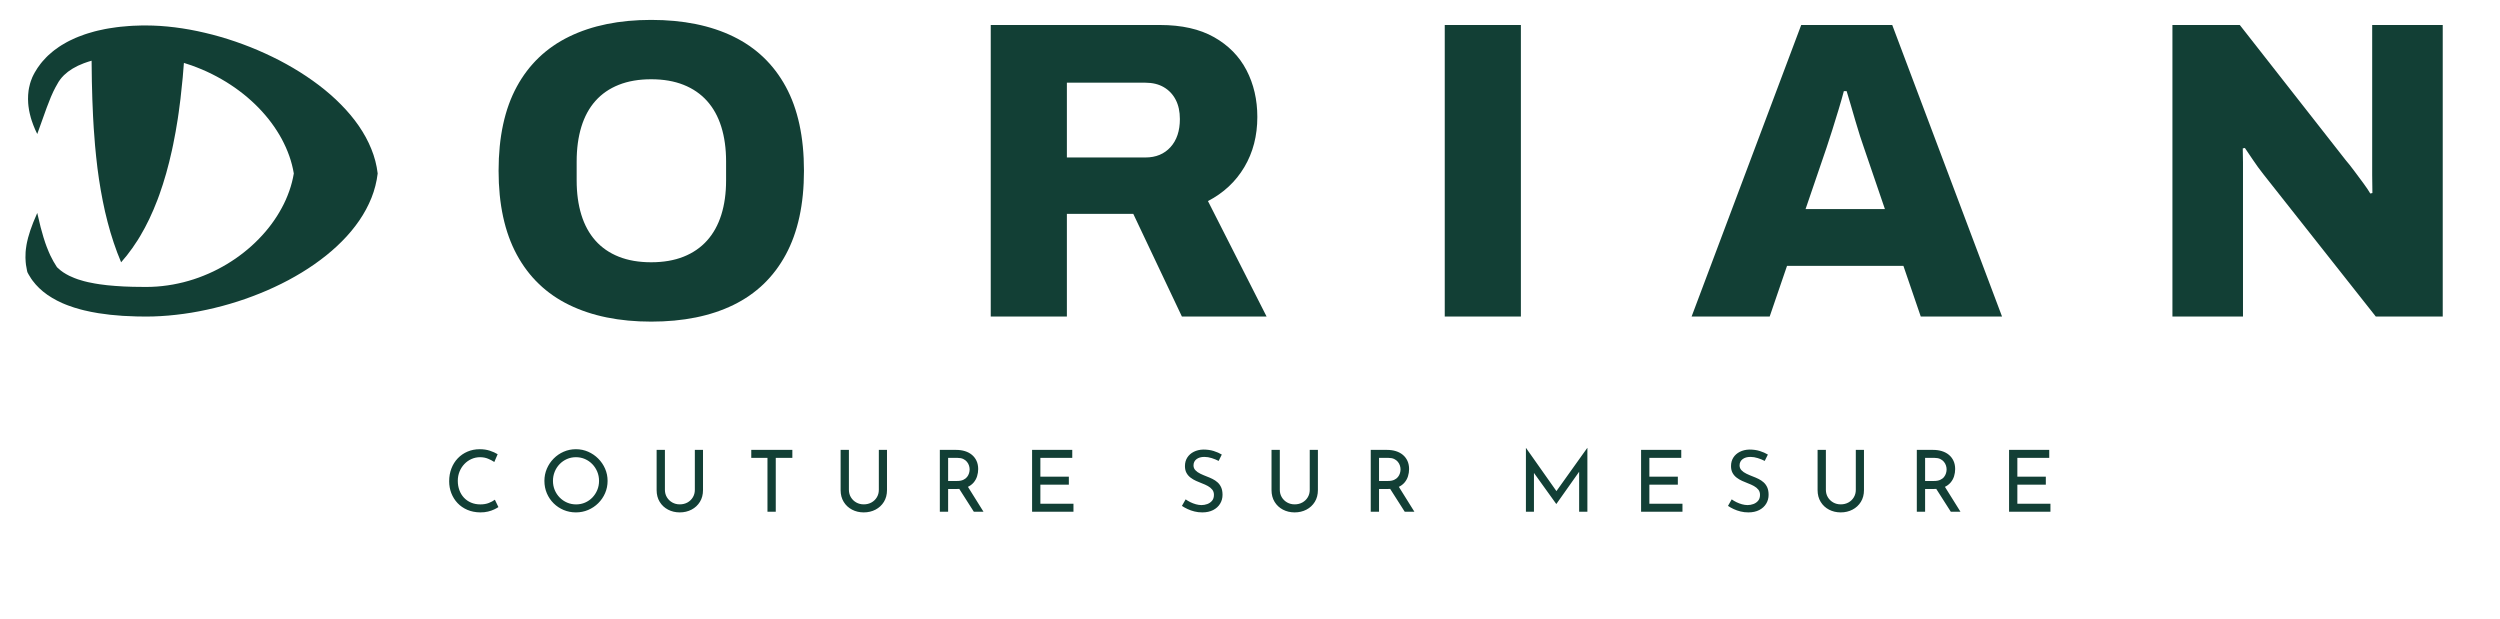
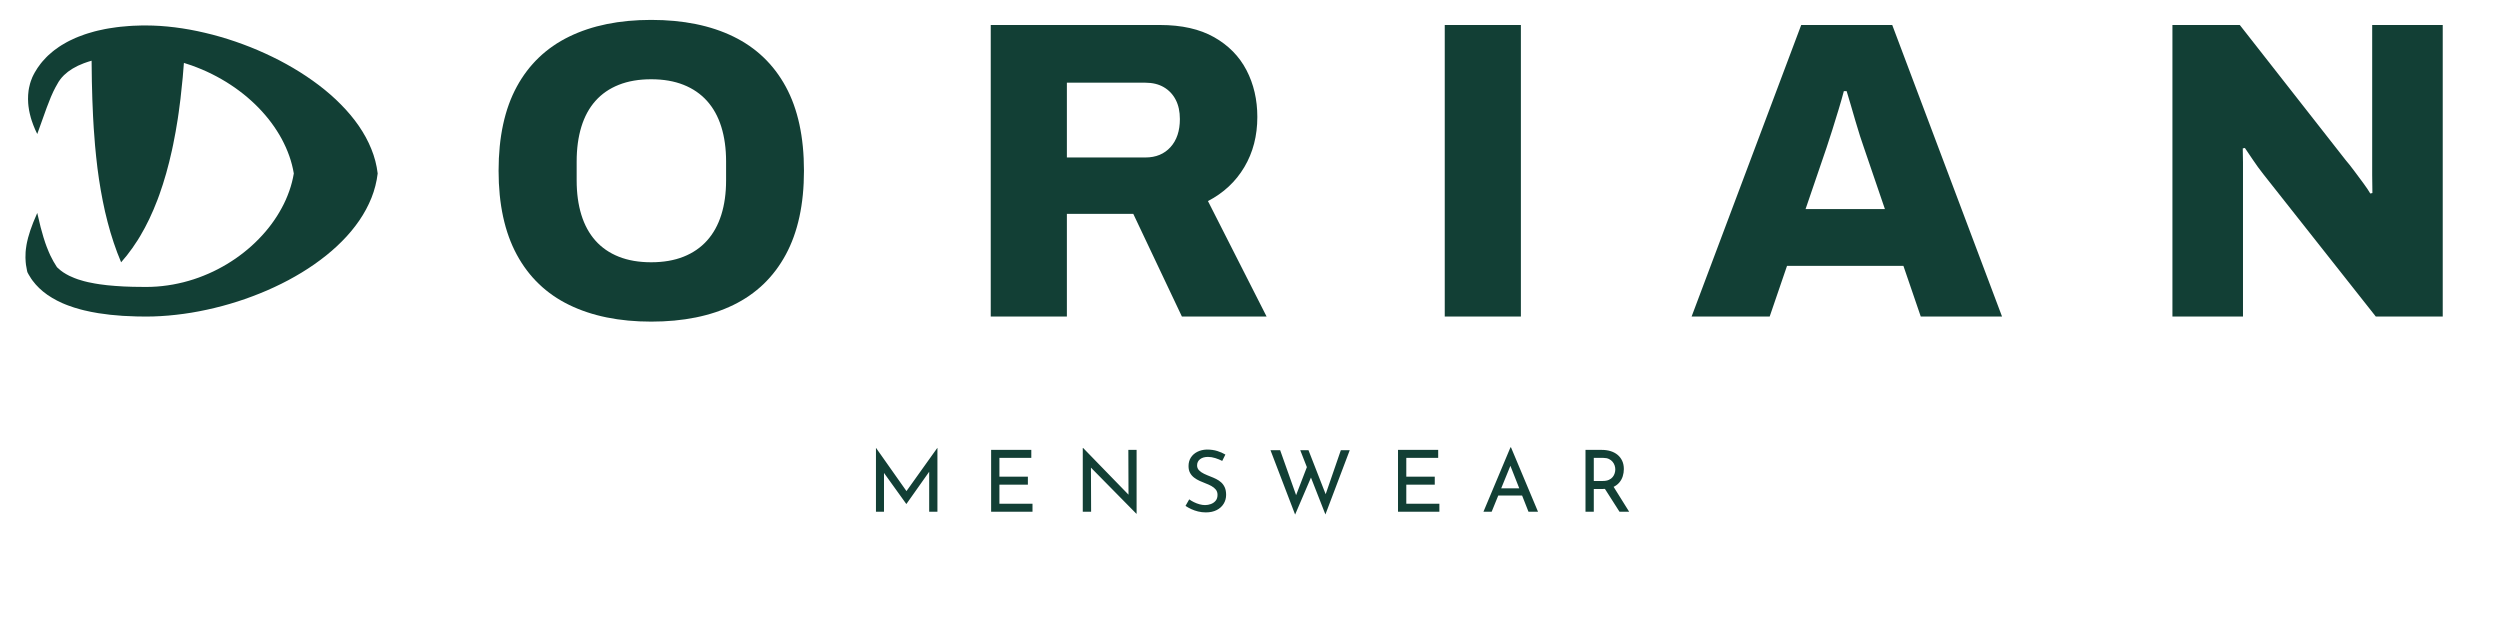
<svg xmlns="http://www.w3.org/2000/svg" viewBox="0 0 589.2 145.7">
  <g transform="translate(6.00,6.00) scale(1)">
    <path fill="#123F35" d="M8.03,6.29 L8.14,14.77 L8.33,21.91 L8.63,28.99 L8.90,33.68 L9.43,40.65 L9.88,45.25 L10.40,49.80 L11.02,54.30 L11.74,58.75 L12.56,63.14 L13.48,67.47 L14.53,71.73 L15.69,75.92 L16.99,80.03 L18.42,84.06 L20.00,88.00 L22.34,85.21 L24.56,82.24 L26.67,79.09 L27.68,77.45 L29.61,74.03 L31.43,70.43 L33.13,66.65 L34.73,62.69 L35.49,60.64 L36.92,56.41 L38.25,52.00 L39.47,47.41 L40.59,42.64 L41.11,40.19 L42.08,35.15 L42.95,29.93 L43.34,27.25 L44.06,21.76 L44.96,13.19 L45.45,7.18 L48.51,8.18 L50.62,8.97 L52.71,9.81 L54.75,10.71 L56.75,11.67 L58.71,12.68 L60.62,13.74 L62.50,14.85 L64.32,16.01 L66.10,17.21 L67.82,18.46 L69.50,19.75 L71.12,21.08 L72.69,22.46 L74.21,23.87 L75.66,25.31 L77.06,26.79 L78.40,28.31 L79.68,29.85 L80.89,31.43 L82.04,33.03 L83.12,34.66 L84.14,36.31 L85.09,37.98 L85.96,39.68 L86.77,41.40 L87.50,43.13 L88.16,44.88 L88.74,46.64 L89.24,48.42 L89.66,50.20 L90.00,52.00 L89.66,53.80 L89.24,55.58 L88.74,57.36 L88.16,59.12 L87.50,60.87 L86.78,62.60 L85.98,64.31 L85.10,66.00 L84.16,67.67 L83.16,69.31 L82.08,70.93 L80.95,72.52 L79.75,74.08 L78.49,75.61 L77.17,77.10 L75.79,78.56 L74.36,79.98 L72.88,81.36 L71.34,82.70 L69.75,84.00 L68.11,85.25 L66.43,86.46 L64.70,87.61 L62.93,88.72 L61.11,89.77 L59.26,90.77 L57.36,91.72 L55.43,92.60 L53.47,93.42 L51.47,94.19 L49.44,94.89 L47.38,95.52 L45.29,96.09 L43.17,96.58 L41.03,97.01 L38.86,97.36 L36.67,97.64 L34.47,97.84 L32.24,97.96 L30.00,98.00 L24.78,97.94 L21.10,97.81 L17.62,97.59 L14.35,97.30 L11.28,96.91 L9.35,96.60 L6.61,96.06 L4.90,95.64 L2.50,94.92 L1.02,94.37 L-1.04,93.47 L-2.30,92.79 L-3.47,92.07 L-4.55,91.28 L-6.00,90.00 L-7.41,87.70 L-8.66,85.30 L-9.33,83.80 L-10.17,81.73 L-10.75,80.12 L-11.47,77.90 L-12.63,73.78 L-14.00,68.00 L-15.66,71.93 L-16.80,75.03 L-17.71,78.03 L-18.13,79.79 L-18.36,80.96 L-18.61,82.69 L-18.72,83.84 L-18.78,86.14 L-18.69,87.88 L-18.57,89.04 L-18.14,91.40 L-18.00,92.00 L-17.53,92.89 L-16.48,94.60 L-15.90,95.42 L-14.62,97.00 L-13.20,98.48 L-11.62,99.88 L-9.90,101.18 L-8.02,102.39 L-6.00,103.52 L-3.83,104.56 L-2.68,105.04 L-1.50,105.50 L0.98,106.36 L3.60,107.12 L4.97,107.47 L7.82,108.10 L10.82,108.64 L15.60,109.28 L20.72,109.72 L26.17,109.95 L30.00,110.00 L33.02,109.96 L36.07,109.82 L39.15,109.60 L42.24,109.29 L45.36,108.90 L48.49,108.43 L51.62,107.87 L54.75,107.23 L57.88,106.51 L61.00,105.72 L64.10,104.85 L67.19,103.90 L70.25,102.88 L73.27,101.78 L76.27,100.61 L79.22,99.38 L82.12,98.07 L84.97,96.70 L87.77,95.26 L90.50,93.75 L93.17,92.18 L95.76,90.55 L98.27,88.86 L100.70,87.10 L103.05,85.29 L105.30,83.42 L107.45,81.50 L109.49,79.52 L111.43,77.49 L113.25,75.41 L114.95,73.27 L116.53,71.09 L117.97,68.86 L119.28,66.58 L120.45,64.25 L121.48,61.89 L122.35,59.48 L123.06,57.02 L123.61,54.53 L124.00,52.00 L123.61,49.47 L123.05,46.96 L122.32,44.49 L121.42,42.06 L120.37,39.66 L119.17,37.30 L117.82,34.98 L116.34,32.70 L114.72,30.47 L112.97,28.28 L111.10,26.14 L109.11,24.05 L107.02,22.00 L104.82,20.01 L102.52,18.07 L100.13,16.19 L97.65,14.37 L95.09,12.60 L92.45,10.89 L89.75,9.25 L86.98,7.67 L84.16,6.15 L81.28,4.71 L78.35,3.33 L75.39,2.02 L72.39,0.78 L69.36,-0.38 L66.31,-1.47 L63.24,-2.48 L60.16,-3.41 L57.07,-4.26 L53.98,-5.02 L50.90,-5.71 L47.84,-6.31 L44.79,-6.82 L41.76,-7.24 L38.76,-7.57 L35.80,-7.81 L32.88,-7.95 L30.00,-8.00 L28.22,-7.99 L24.74,-7.87 L23.04,-7.76 L19.75,-7.47 L18.15,-7.28 L15.04,-6.82 L13.53,-6.55 L10.61,-5.92 L9.20,-5.57 L6.48,-4.78 L5.17,-4.35 L2.64,-3.41 L1.43,-2.91 L-0.90,-1.82 L-2.01,-1.24 L-4.13,-0.01 L-5.14,0.64 L-7.05,2.01 L-7.95,2.73 L-9.66,4.23 L-10.45,5.02 L-11.94,6.65 L-12.63,7.50 L-13.90,9.25 L-15.03,11.09 L-15.53,12.03 L-16.00,13.00 L-16.61,14.59 L-16.94,15.67 L-17.33,17.31 L-17.52,18.42 L-17.69,20.11 L-17.74,21.82 L-17.67,23.54 L-17.56,24.71 L-17.30,26.46 L-17.05,27.64 L-16.60,29.42 L-16.23,30.61 L-15.59,32.40 L-14.85,34.20 L-14.00,36.00 L-10.19,25.38 L-8.48,21.01 L-7.49,18.80 L-6.66,17.16 L-5.34,14.83 L-4.56,13.72 L-4.13,13.19 L-3.18,12.17 L-1.53,10.75 L0.37,9.47 L2.51,8.32 L4.90,7.31 L6.63,6.71 Z " transform="scale(0.5814) translate(18.78,8.00)" />
    <path fill="#123F35" d="M147.465 69.8Q136.222 69.8 128.15 65.868Q120.078 61.937 115.793 54.01Q111.507 46.083 111.507 34.246Q111.507 22.309 115.793 14.432Q120.078 6.554 128.15 2.623Q136.222 -1.309 147.465 -1.309Q158.809 -1.309 166.858 2.623Q174.907 6.554 179.192 14.432Q183.478 22.309 183.478 34.246Q183.478 46.083 179.192 54.01Q174.907 61.937 166.858 65.868Q158.809 69.8 147.465 69.8ZM147.465 55.811Q151.796 55.811 155.094 54.501Q158.392 53.191 160.63 50.703Q162.868 48.215 163.996 44.626Q165.124 41.037 165.124 36.533V32.05Q165.124 27.5 163.996 23.888Q162.868 20.276 160.63 17.788Q158.392 15.3 155.094 13.99Q151.796 12.68 147.465 12.68Q143.135 12.68 139.837 13.99Q136.539 15.3 134.328 17.788Q132.117 20.276 131.012 23.888Q129.907 27.5 129.907 32.05V36.533Q129.907 41.037 131.012 44.626Q132.117 48.215 134.328 50.703Q136.539 53.191 139.837 54.501Q143.135 55.811 147.465 55.811ZM227.498 68.6V-0.109H267.402Q275.057 -0.109 280.138 2.763Q285.22 5.635 287.774 10.543Q290.328 15.452 290.328 21.572Q290.328 28.217 287.274 33.367Q284.22 38.517 278.691 41.389L292.511 68.6H272.55L261.092 44.404H245.443V68.6ZM245.443 31.113H263.957Q267.652 31.113 269.863 28.675Q272.074 26.237 272.074 22.061Q272.074 19.413 271.092 17.516Q270.109 15.619 268.298 14.555Q266.487 13.491 263.957 13.491H245.443ZM334.498 68.6V-0.109H352.443V68.6ZM392.678 68.6 418.509 -0.109H439.963L465.839 68.6H446.685L442.598 56.663H415.165L411.078 68.6ZM419.537 43.272H438.235L433.291 28.802Q432.891 27.693 432.369 26.062Q431.846 24.43 431.3 22.553Q430.754 20.676 430.209 18.803Q429.663 16.93 429.218 15.485H428.554Q428.063 17.376 427.322 19.813Q426.581 22.25 425.835 24.631Q425.089 27.013 424.481 28.802ZM505.998 68.6V-0.109H521.876L546.883 31.805Q547.6 32.622 548.735 34.134Q549.87 35.646 550.986 37.162Q552.102 38.679 552.628 39.605L553.128 39.496Q553.074 37.335 553.074 35.247Q553.074 33.159 553.074 31.805V-0.109H569.704V68.6H553.926L527.407 35.028Q526.117 33.393 524.986 31.698Q523.854 30.002 523.074 28.867L522.574 28.976Q522.628 30.602 522.628 32.251Q522.628 33.9 522.628 35.028V68.6Z" />
  </g>
-   <path fill="#123F35" d="M12.795 -1.088Q12.443 -0.846 11.813 -0.544Q11.183 -0.242 10.347 -0.035Q9.511 0.171 8.513 0.161Q6.821 0.141 5.466 -0.443Q4.111 -1.028 3.159 -2.04Q2.206 -3.053 1.698 -4.368Q1.189 -5.682 1.189 -7.173Q1.189 -8.806 1.718 -10.186Q2.247 -11.566 3.219 -12.584Q4.191 -13.601 5.511 -14.165Q6.831 -14.73 8.403 -14.73Q9.712 -14.73 10.78 -14.377Q11.848 -14.024 12.614 -13.551L11.828 -11.717Q11.224 -12.13 10.362 -12.488Q9.501 -12.846 8.463 -12.846Q7.405 -12.846 6.453 -12.423Q5.501 -11.999 4.776 -11.239Q4.05 -10.478 3.637 -9.465Q3.224 -8.453 3.224 -7.274Q3.224 -6.095 3.597 -5.078Q3.969 -4.06 4.67 -3.31Q5.37 -2.559 6.352 -2.141Q7.335 -1.723 8.554 -1.723Q9.672 -1.723 10.533 -2.06Q11.395 -2.398 11.959 -2.831ZM23.636 -7.269Q23.636 -8.785 24.21 -10.13Q24.785 -11.475 25.807 -12.513Q26.83 -13.551 28.177 -14.14Q29.524 -14.73 31.063 -14.73Q32.593 -14.73 33.941 -14.14Q35.29 -13.55 36.324 -12.513Q37.358 -11.475 37.942 -10.13Q38.527 -8.785 38.527 -7.266Q38.527 -5.727 37.942 -4.38Q37.358 -3.033 36.325 -2.01Q35.293 -0.987 33.943 -0.413Q32.594 0.161 31.062 0.161Q29.52 0.161 28.175 -0.403Q26.83 -0.967 25.807 -1.98Q24.785 -2.992 24.21 -4.342Q23.636 -5.692 23.636 -7.269ZM25.651 -7.258Q25.651 -6.105 26.071 -5.104Q26.491 -4.102 27.24 -3.34Q27.988 -2.579 28.976 -2.151Q29.965 -1.723 31.103 -1.723Q32.24 -1.723 33.222 -2.151Q34.205 -2.579 34.939 -3.341Q35.673 -4.103 36.092 -5.105Q36.512 -6.108 36.512 -7.265Q36.512 -8.423 36.089 -9.435Q35.666 -10.448 34.924 -11.214Q34.183 -11.979 33.196 -12.413Q32.208 -12.846 31.071 -12.846Q29.918 -12.846 28.933 -12.409Q27.947 -11.973 27.207 -11.2Q26.467 -10.428 26.059 -9.415Q25.651 -8.403 25.651 -7.258ZM52.037 -5.158Q52.037 -4.181 52.506 -3.405Q52.974 -2.63 53.765 -2.181Q54.556 -1.733 55.533 -1.733Q56.561 -1.733 57.362 -2.181Q58.163 -2.63 58.626 -3.405Q59.09 -4.181 59.09 -5.158V-14.568H61.014V-5.098Q61.014 -3.506 60.284 -2.322Q59.553 -1.138 58.309 -0.489Q57.065 0.161 55.533 0.161Q54.012 0.161 52.773 -0.489Q51.534 -1.138 50.808 -2.322Q50.083 -3.506 50.083 -5.098V-14.568H52.037ZM72.389 -14.568H82.071V-12.684H78.162V0.0H76.207V-12.684H72.389ZM95.4 -5.158Q95.4 -4.181 95.869 -3.405Q96.337 -2.63 97.128 -2.181Q97.919 -1.733 98.896 -1.733Q99.924 -1.733 100.725 -2.181Q101.526 -2.63 101.989 -3.405Q102.453 -4.181 102.453 -5.158V-14.568H104.377V-5.098Q104.377 -3.506 103.647 -2.322Q102.916 -1.138 101.672 -0.489Q100.428 0.161 98.896 0.161Q97.375 0.161 96.136 -0.489Q94.896 -1.138 94.171 -2.322Q93.446 -3.506 93.446 -5.098V-14.568H95.4ZM120.709 -14.568Q121.807 -14.568 122.749 -14.276Q123.691 -13.984 124.386 -13.41Q125.081 -12.836 125.474 -11.994Q125.867 -11.153 125.867 -10.045Q125.867 -9.188 125.61 -8.357Q125.353 -7.526 124.774 -6.851Q124.194 -6.176 123.257 -5.768Q122.321 -5.36 120.94 -5.36H118.784V0.0H116.83V-14.568ZM120.9 -7.244Q121.766 -7.244 122.341 -7.506Q122.915 -7.768 123.242 -8.181Q123.57 -8.594 123.711 -9.068Q123.852 -9.541 123.852 -9.974Q123.852 -10.418 123.701 -10.886Q123.55 -11.355 123.217 -11.763Q122.885 -12.171 122.346 -12.428Q121.807 -12.684 121.041 -12.684H118.784V-7.244ZM123.298 -6.116 127.116 0.0H124.839L120.971 -6.065ZM138.572 -14.568H148.042V-12.684H140.526V-8.261H147.236V-6.378H140.526V-1.884H148.324V0.0H138.572ZM182.539 -11.969Q181.803 -12.352 180.912 -12.634Q180.02 -12.916 179.184 -12.916Q178.005 -12.916 177.31 -12.372Q176.615 -11.828 176.615 -10.911Q176.615 -10.246 177.063 -9.773Q177.511 -9.299 178.232 -8.952Q178.952 -8.604 179.748 -8.302Q180.423 -8.05 181.088 -7.722Q181.753 -7.395 182.287 -6.916Q182.821 -6.438 183.138 -5.728Q183.456 -5.017 183.456 -3.98Q183.456 -2.821 182.881 -1.879Q182.307 -0.937 181.239 -0.388Q180.171 0.161 178.68 0.161Q177.723 0.161 176.846 -0.055Q175.97 -0.272 175.219 -0.625Q174.469 -0.977 173.884 -1.37L174.761 -2.912Q175.245 -2.559 175.869 -2.252Q176.494 -1.944 177.179 -1.753Q177.864 -1.562 178.499 -1.562Q179.194 -1.562 179.869 -1.808Q180.544 -2.055 180.987 -2.584Q181.431 -3.113 181.431 -3.97Q181.431 -4.705 181.033 -5.204Q180.635 -5.702 179.995 -6.055Q179.355 -6.408 178.62 -6.68Q177.935 -6.942 177.229 -7.259Q176.524 -7.576 175.925 -8.03Q175.325 -8.483 174.962 -9.143Q174.6 -9.803 174.6 -10.75Q174.6 -11.909 175.149 -12.765Q175.698 -13.621 176.67 -14.115Q177.642 -14.609 178.902 -14.649Q180.302 -14.649 181.38 -14.306Q182.458 -13.964 183.284 -13.47ZM196.956 -5.158Q196.956 -4.181 197.425 -3.405Q197.893 -2.63 198.684 -2.181Q199.475 -1.733 200.452 -1.733Q201.48 -1.733 202.281 -2.181Q203.082 -2.63 203.545 -3.405Q204.009 -4.181 204.009 -5.158V-14.568H205.933V-5.098Q205.933 -3.506 205.203 -2.322Q204.472 -1.138 203.228 -0.489Q201.984 0.161 200.452 0.161Q198.931 0.161 197.692 -0.489Q196.452 -1.138 195.727 -2.322Q195.002 -3.506 195.002 -5.098V-14.568H196.956ZM222.265 -14.568Q223.363 -14.568 224.305 -14.276Q225.247 -13.984 225.942 -13.41Q226.637 -12.836 227.03 -11.994Q227.423 -11.153 227.423 -10.045Q227.423 -9.188 227.166 -8.357Q226.909 -7.526 226.33 -6.851Q225.75 -6.176 224.813 -5.768Q223.877 -5.36 222.496 -5.36H220.34V0.0H218.386V-14.568ZM222.456 -7.244Q223.322 -7.244 223.897 -7.506Q224.471 -7.768 224.798 -8.181Q225.126 -8.594 225.267 -9.068Q225.408 -9.541 225.408 -9.974Q225.408 -10.418 225.257 -10.886Q225.106 -11.355 224.773 -11.763Q224.441 -12.171 223.902 -12.428Q223.363 -12.684 222.597 -12.684H220.34V-7.244ZM224.854 -6.116 228.672 0.0H226.395L222.527 -6.065ZM254.958 0.0V-15.032H254.978L262.625 -4.181L261.789 -4.352L269.416 -15.032H269.446V0.0H267.501V-10.599L267.632 -9.602L262.141 -1.834H262.101L256.52 -9.602L256.852 -10.518V0.0ZM282.1 -14.568H291.57V-12.684H284.054V-8.261H290.764V-6.378H284.054V-1.884H291.853V0.0H282.1ZM311.237 -11.969Q310.501 -12.352 309.61 -12.634Q308.718 -12.916 307.882 -12.916Q306.703 -12.916 306.008 -12.372Q305.313 -11.828 305.313 -10.911Q305.313 -10.246 305.761 -9.773Q306.209 -9.299 306.93 -8.952Q307.65 -8.604 308.446 -8.302Q309.121 -8.05 309.786 -7.722Q310.451 -7.395 310.985 -6.916Q311.519 -6.438 311.836 -5.728Q312.154 -5.017 312.154 -3.98Q312.154 -2.821 311.579 -1.879Q311.005 -0.937 309.937 -0.388Q308.869 0.161 307.378 0.161Q306.421 0.161 305.545 -0.055Q304.668 -0.272 303.917 -0.625Q303.167 -0.977 302.583 -1.37L303.459 -2.912Q303.943 -2.559 304.567 -2.252Q305.192 -1.944 305.877 -1.753Q306.562 -1.562 307.197 -1.562Q307.892 -1.562 308.567 -1.808Q309.242 -2.055 309.685 -2.584Q310.129 -3.113 310.129 -3.97Q310.129 -4.705 309.731 -5.204Q309.333 -5.702 308.693 -6.055Q308.053 -6.408 307.318 -6.68Q306.633 -6.942 305.927 -7.259Q305.222 -7.576 304.623 -8.03Q304.023 -8.483 303.661 -9.143Q303.298 -9.803 303.298 -10.75Q303.298 -11.909 303.847 -12.765Q304.396 -13.621 305.368 -14.115Q306.34 -14.609 307.6 -14.649Q309 -14.649 310.078 -14.306Q311.156 -13.964 311.982 -13.47ZM325.654 -5.158Q325.654 -4.181 326.123 -3.405Q326.591 -2.63 327.382 -2.181Q328.173 -1.733 329.15 -1.733Q330.178 -1.733 330.979 -2.181Q331.78 -2.63 332.243 -3.405Q332.707 -4.181 332.707 -5.158V-14.568H334.631V-5.098Q334.631 -3.506 333.901 -2.322Q333.17 -1.138 331.926 -0.489Q330.682 0.161 329.15 0.161Q327.629 0.161 326.39 -0.489Q325.15 -1.138 324.425 -2.322Q323.7 -3.506 323.7 -5.098V-14.568H325.654ZM350.963 -14.568Q352.061 -14.568 353.003 -14.276Q353.945 -13.984 354.64 -13.41Q355.335 -12.836 355.728 -11.994Q356.121 -11.153 356.121 -10.045Q356.121 -9.188 355.864 -8.357Q355.607 -7.526 355.028 -6.851Q354.448 -6.176 353.512 -5.768Q352.575 -5.36 351.194 -5.36H349.038V0.0H347.084V-14.568ZM351.154 -7.244Q352.02 -7.244 352.595 -7.506Q353.169 -7.768 353.496 -8.181Q353.824 -8.594 353.965 -9.068Q354.106 -9.541 354.106 -9.974Q354.106 -10.418 353.955 -10.886Q353.804 -11.355 353.471 -11.763Q353.139 -12.171 352.6 -12.428Q352.061 -12.684 351.295 -12.684H349.038V-7.244ZM353.552 -6.116 357.37 0.0H355.093L351.225 -6.065ZM368.826 -14.568H378.296V-12.684H370.78V-8.261H377.49V-6.378H370.78V-1.884H378.578V0.0H368.826Z" transform="translate(104.67,120.60)" />
+   <path fill="#123F35" d="M2.096 0.0V-15.032H2.116L9.763 -4.181L8.926 -4.352L16.553 -15.032H16.583V0.0H14.639V-10.599L14.77 -9.602L9.279 -1.834H9.239L3.657 -9.602L3.99 -10.518V0.0ZM29.238 -14.568H38.708V-12.684H31.192V-8.261H37.902V-6.378H31.192V-1.884H38.99V0.0H29.238ZM63.462 0.474 52.199 -10.962 52.763 -10.821 52.803 0.0H50.838V-15.012H50.929L62.072 -3.546L61.619 -3.647L61.578 -14.568H63.523V0.474ZM83.703 -11.969Q82.968 -12.352 82.076 -12.634Q81.184 -12.916 80.348 -12.916Q79.169 -12.916 78.474 -12.372Q77.779 -11.828 77.779 -10.911Q77.779 -10.246 78.227 -9.773Q78.676 -9.299 79.396 -8.952Q80.116 -8.604 80.912 -8.302Q81.587 -8.05 82.252 -7.722Q82.917 -7.395 83.451 -6.916Q83.985 -6.438 84.303 -5.728Q84.62 -5.017 84.62 -3.98Q84.62 -2.821 84.046 -1.879Q83.471 -0.937 82.403 -0.388Q81.335 0.161 79.844 0.161Q78.887 0.161 78.011 -0.055Q77.134 -0.272 76.384 -0.625Q75.633 -0.977 75.049 -1.37L75.925 -2.912Q76.409 -2.559 77.033 -2.252Q77.658 -1.944 78.343 -1.753Q79.028 -1.562 79.663 -1.562Q80.358 -1.562 81.033 -1.808Q81.708 -2.055 82.152 -2.584Q82.595 -3.113 82.595 -3.97Q82.595 -4.705 82.197 -5.204Q81.799 -5.702 81.159 -6.055Q80.519 -6.408 79.784 -6.68Q79.099 -6.942 78.394 -7.259Q77.688 -7.576 77.089 -8.03Q76.489 -8.483 76.127 -9.143Q75.764 -9.803 75.764 -10.75Q75.764 -11.909 76.313 -12.765Q76.862 -13.621 77.834 -14.115Q78.807 -14.609 80.066 -14.649Q81.466 -14.649 82.544 -14.306Q83.622 -13.964 84.449 -13.47ZM95.078 -14.498H97.355L101.304 -3.375L100.962 -3.506L103.833 -10.972L104.74 -8.332L100.881 0.675ZM102.09 -14.498H104.034L108.316 -3.526L107.903 -3.607L111.661 -14.498H113.757L108.024 0.645ZM125.132 -14.568H134.602V-12.684H127.086V-8.261H133.796V-6.378H127.086V-1.884H134.884V0.0H125.132ZM145.271 0.0 151.639 -15.173H151.76L158.127 0.0H155.88L151.115 -12.1L152.515 -13.017L147.206 0.0ZM149.019 -5.511H154.42L155.074 -3.818H148.445ZM173.199 -14.568Q174.297 -14.568 175.239 -14.276Q176.181 -13.984 176.877 -13.41Q177.572 -12.836 177.965 -11.994Q178.358 -11.153 178.358 -10.045Q178.358 -9.188 178.101 -8.357Q177.844 -7.526 177.265 -6.851Q176.685 -6.176 175.748 -5.768Q174.811 -5.36 173.431 -5.36H171.275V0.0H169.32V-14.568ZM173.391 -7.244Q174.257 -7.244 174.831 -7.506Q175.406 -7.768 175.733 -8.181Q176.061 -8.594 176.202 -9.068Q176.343 -9.541 176.343 -9.974Q176.343 -10.418 176.192 -10.886Q176.04 -11.355 175.708 -11.763Q175.375 -12.171 174.836 -12.428Q174.297 -12.684 173.532 -12.684H171.275V-7.244ZM175.789 -6.116 179.607 0.0H177.33L173.461 -6.065Z" transform="translate(204.35,120.60)" />
</svg>
